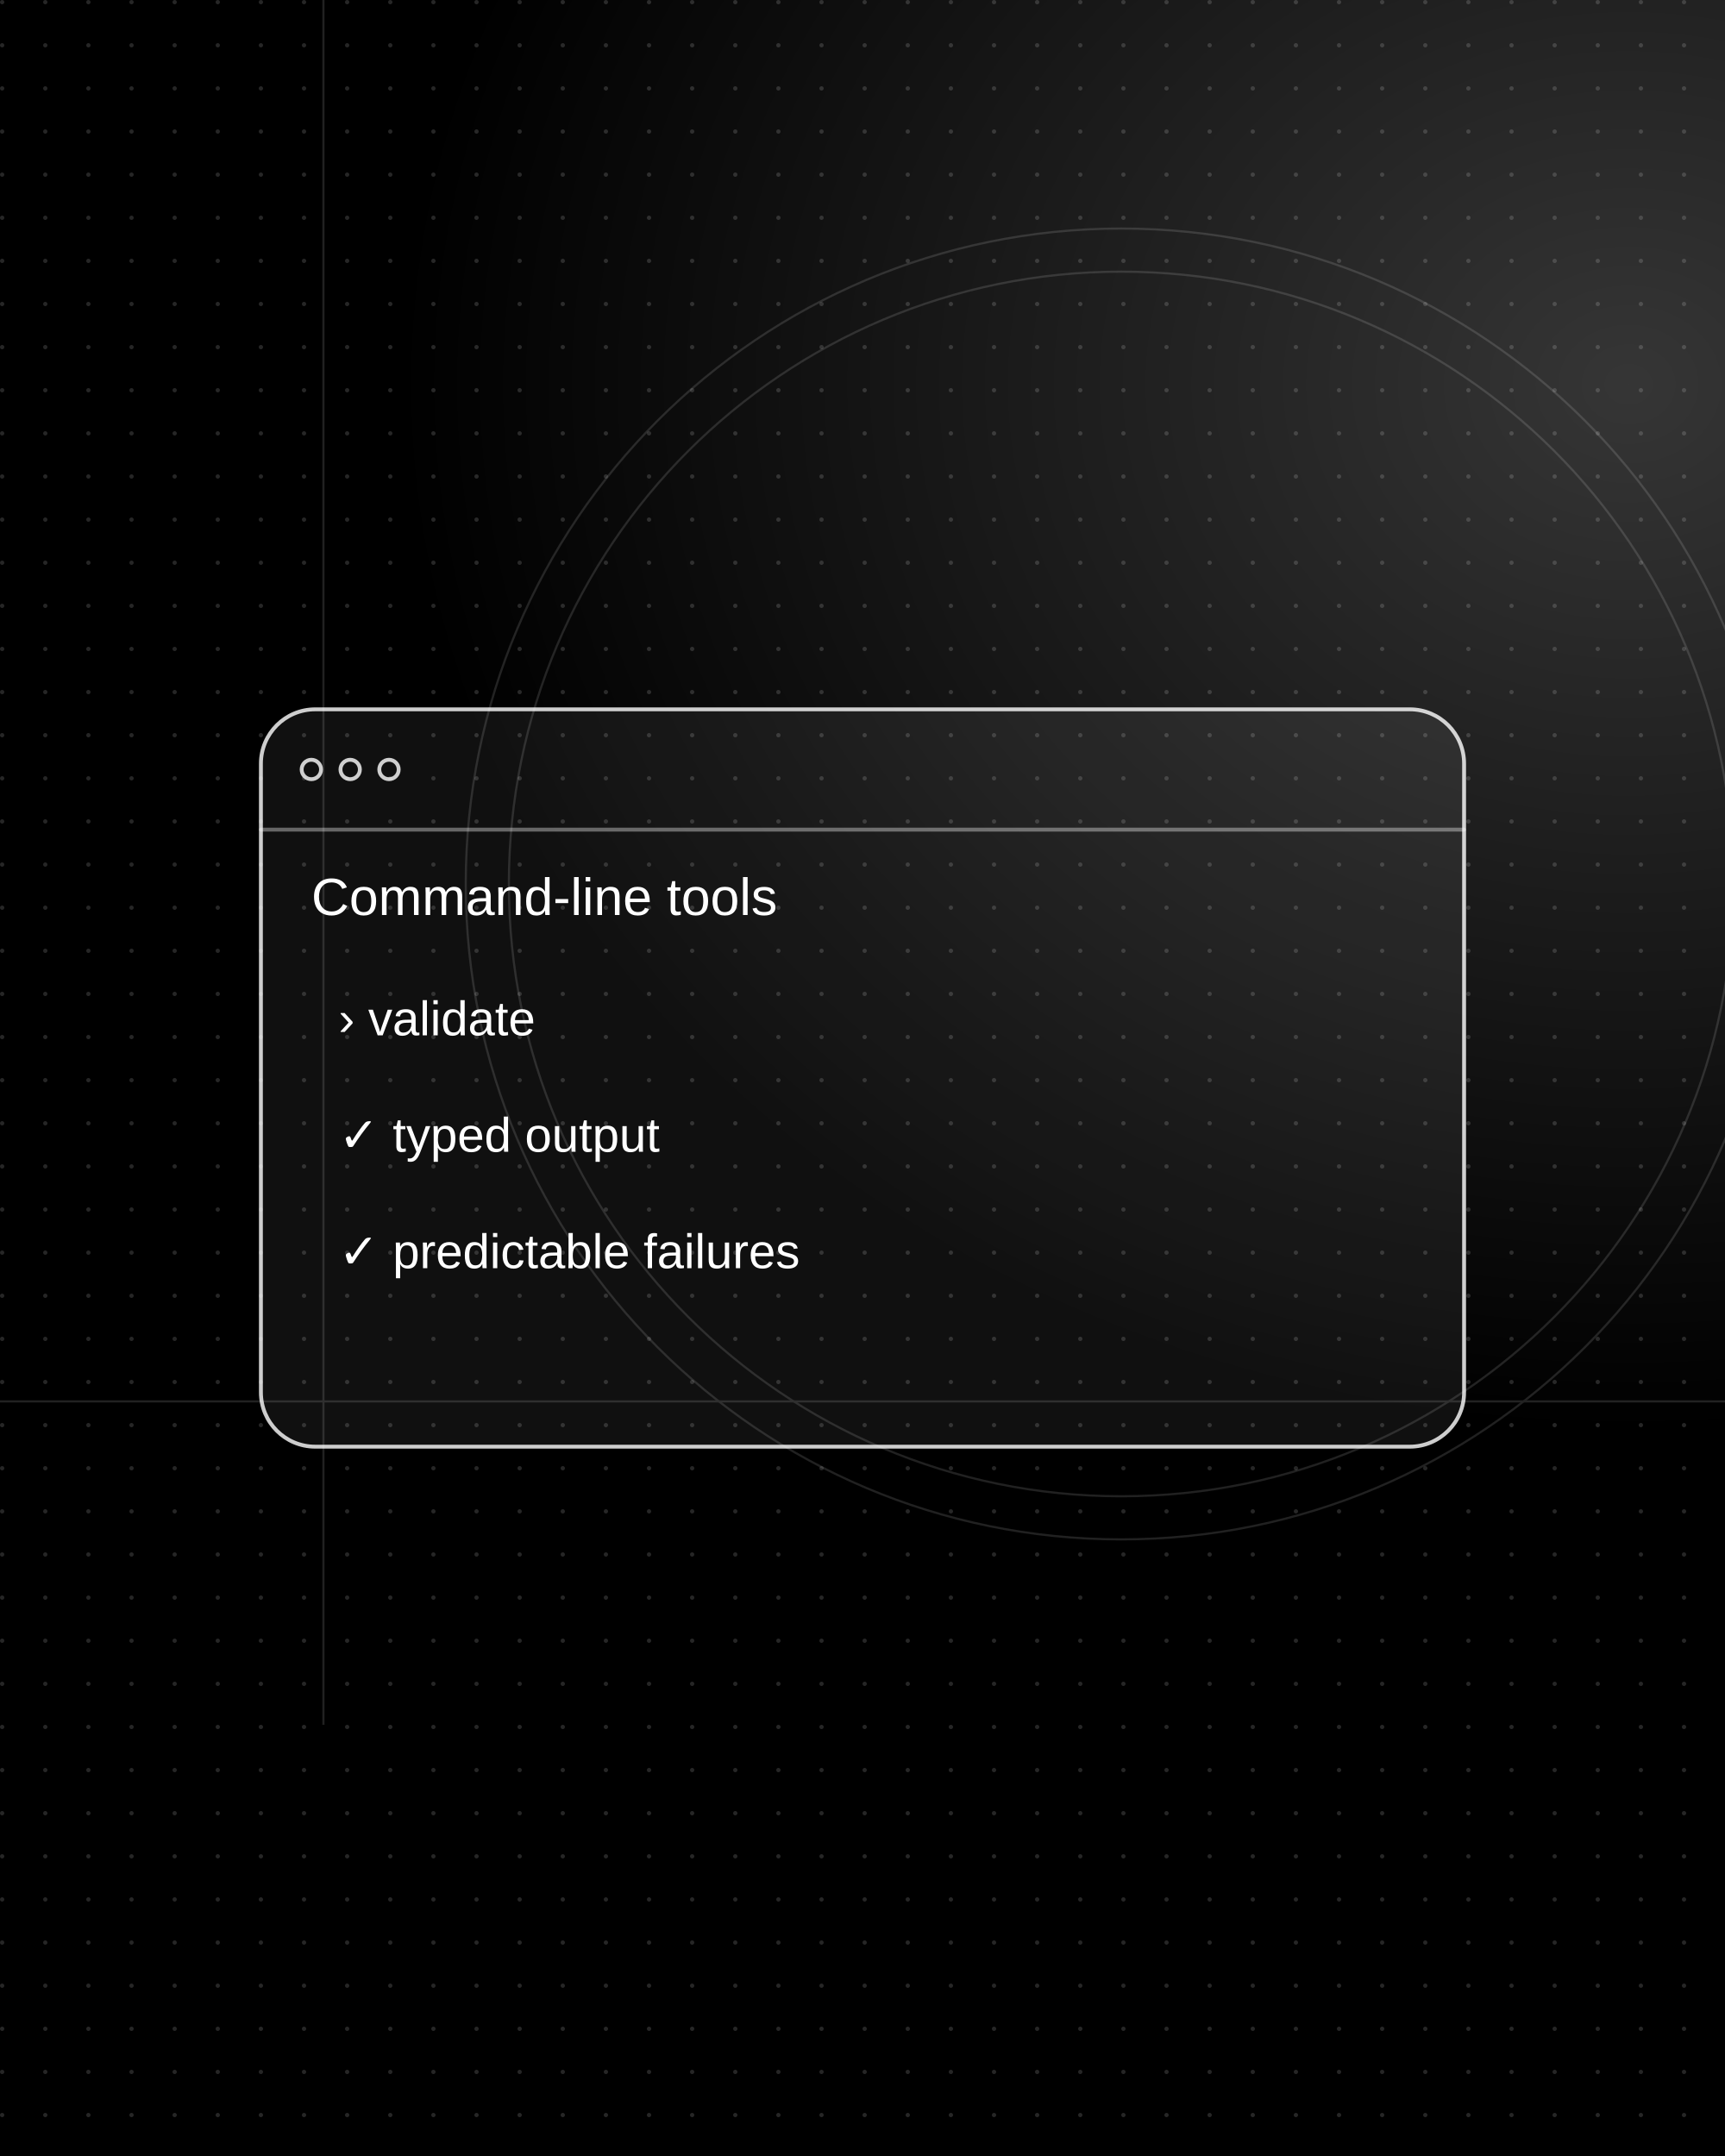
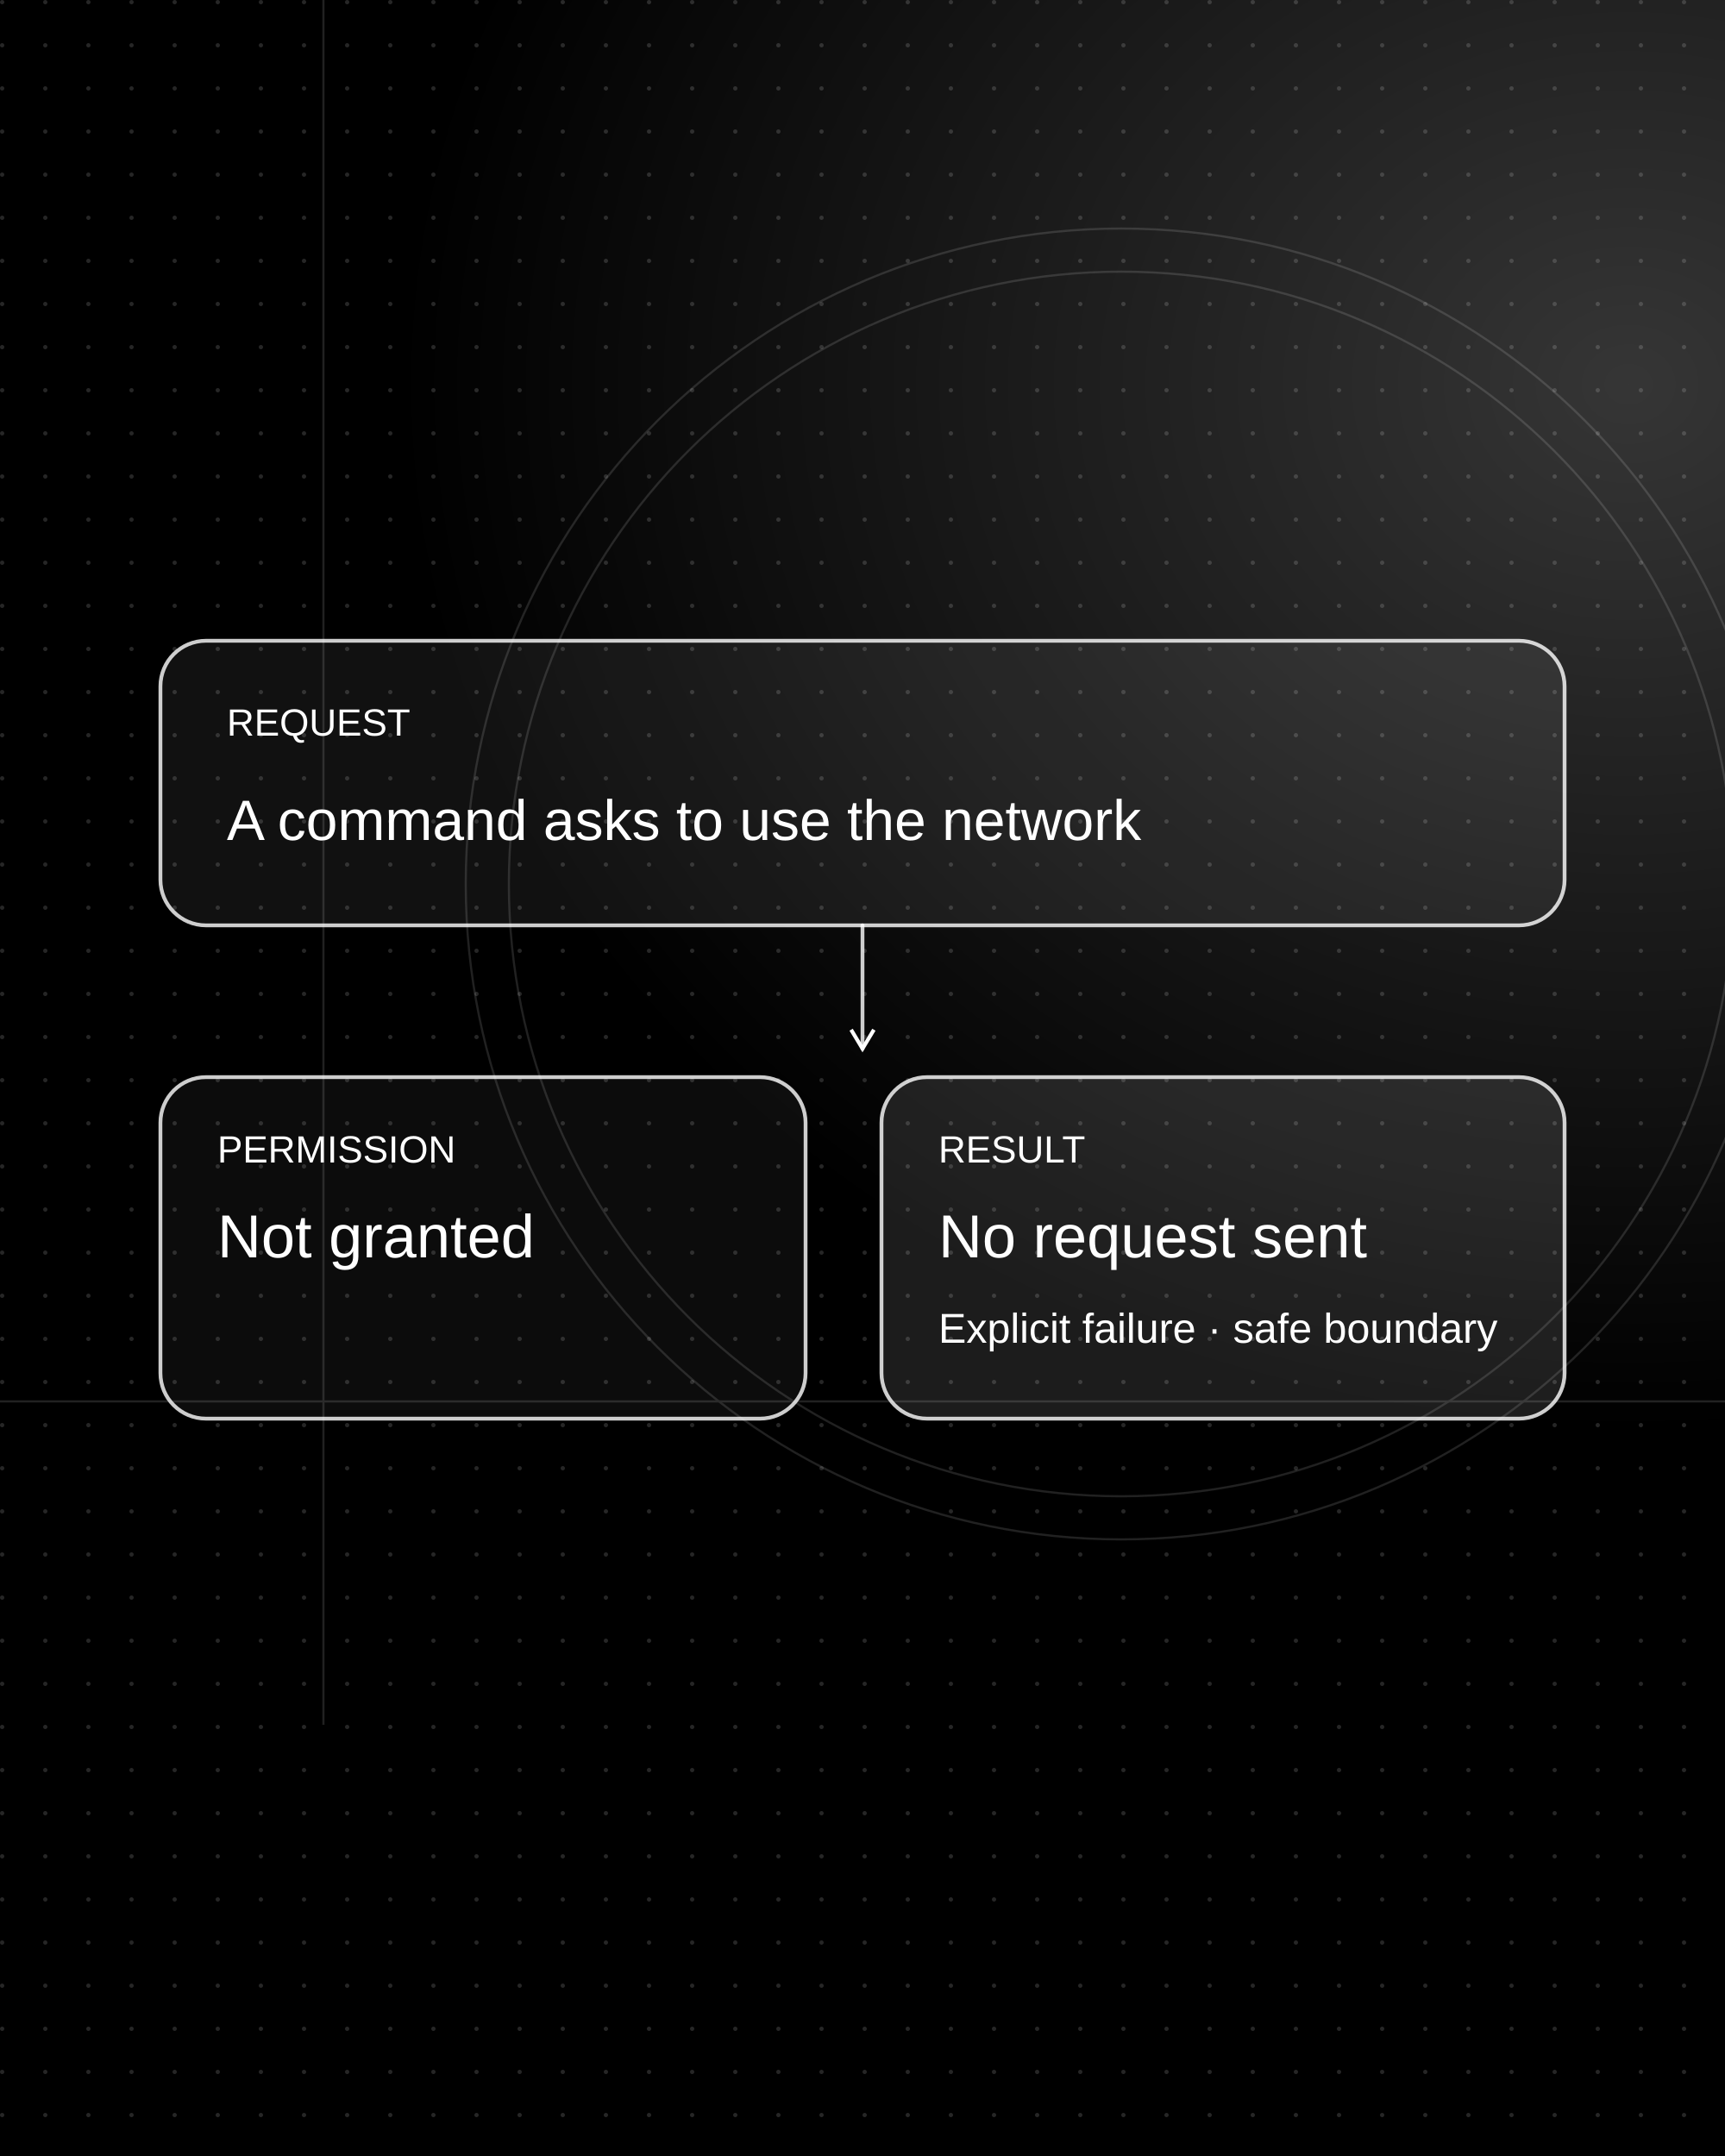
<svg xmlns="http://www.w3.org/2000/svg" viewBox="0 0 800 1000">
  <defs>
    <linearGradient id="base" x2="1" y2="1">
      <stop stop-color="oklch(.44 .065 220)" />
      <stop offset=".55" stop-color="oklch(.46 .085 260)" />
      <stop offset="1" stop-color="oklch(.45 .07 305)" />
    </linearGradient>
    <radialGradient id="light">
      <stop stop-color="white" stop-opacity=".21" />
      <stop offset="1" stop-color="white" stop-opacity="0" />
    </radialGradient>
    <pattern id="dots" width="20" height="20" patternUnits="userSpaceOnUse">
      <circle cx="1" cy="1" r="1" fill="white" opacity=".15" />
    </pattern>
    <marker id="arrow" markerWidth="8" markerHeight="8" refX="6" refY="4" orient="auto">
      <path d="M1 1L6 4L1 7" fill="none" stroke="white" stroke-width="1" />
    </marker>
  </defs>
  <rect width="1000" height="1000" fill="url(#base)" />
  <ellipse cx="760" cy="180" rx="580" ry="480" fill="url(#light)" />
  <rect width="1000" height="1000" fill="url(#dots)" />
  <g fill="none" stroke="white" stroke-width="1" opacity=".13">
    <circle cx="520" cy="410" r="284" />
    <circle cx="520" cy="410" r="304" />
    <path d="M0 650H1000M150 0V800" />
  </g>
-   <g transform="translate(-50 140) scale(.9)" fill="none" stroke="white" stroke-opacity=".8" stroke-width="2" stroke-linecap="round" stroke-linejoin="round" font-family="Arial, sans-serif" font-weight="400">
-     <style>text{fill:white;stroke:none}.label{font-size:27px}.small{font-size:20px}</style>
-     <rect x="190" y="210" width="620" height="380" rx="28" fill="white" fill-opacity=".065" />
-     <path d="M190 272H810" opacity=".45" />
-     <circle cx="216" cy="241" r="5" />
-     <circle cx="236" cy="241" r="5" />
-     <circle cx="256" cy="241" r="5" />
-     <text x="216" y="316" class="label">Command-line tools</text>
-     <text x="230" y="378" font-size="25">› validate</text>
-     <text x="230" y="438" font-size="25">✓ typed output</text>
-     <text x="230" y="498" font-size="25">✓ predictable failures</text>
+   <g transform="translate(-40 130) scale(.88)" fill="none" stroke="white" stroke-opacity=".8" stroke-width="2" stroke-linecap="round" stroke-linejoin="round" font-family="Arial, sans-serif">
+     <style>text{fill:white;stroke:none}</style>
+     <rect x="130" y="190" width="740" height="150" rx="24" fill="white" fill-opacity=".07" />
+     <text x="165" y="240" font-size="20">REQUEST</text>
+     <text x="165" y="295" font-size="30">A command asks to use the network</text>
+     <path d="M500 340v65" marker-end="url(#arrow)" />
+     <rect x="130" y="420" width="340" height="180" rx="24" fill="white" fill-opacity=".05" />
+     <rect x="510" y="420" width="360" height="180" rx="24" fill="white" fill-opacity=".11" />
+     <text x="160" y="465" font-size="20">PERMISSION</text>
+     <text x="160" y="515" font-size="32">Not granted</text>
+     <text x="540" y="465" font-size="20">RESULT</text>
+     <text x="540" y="515" font-size="32">No request sent</text>
+     <text x="540" y="560" font-size="22">Explicit failure · safe boundary</text>
  </g>
</svg>
